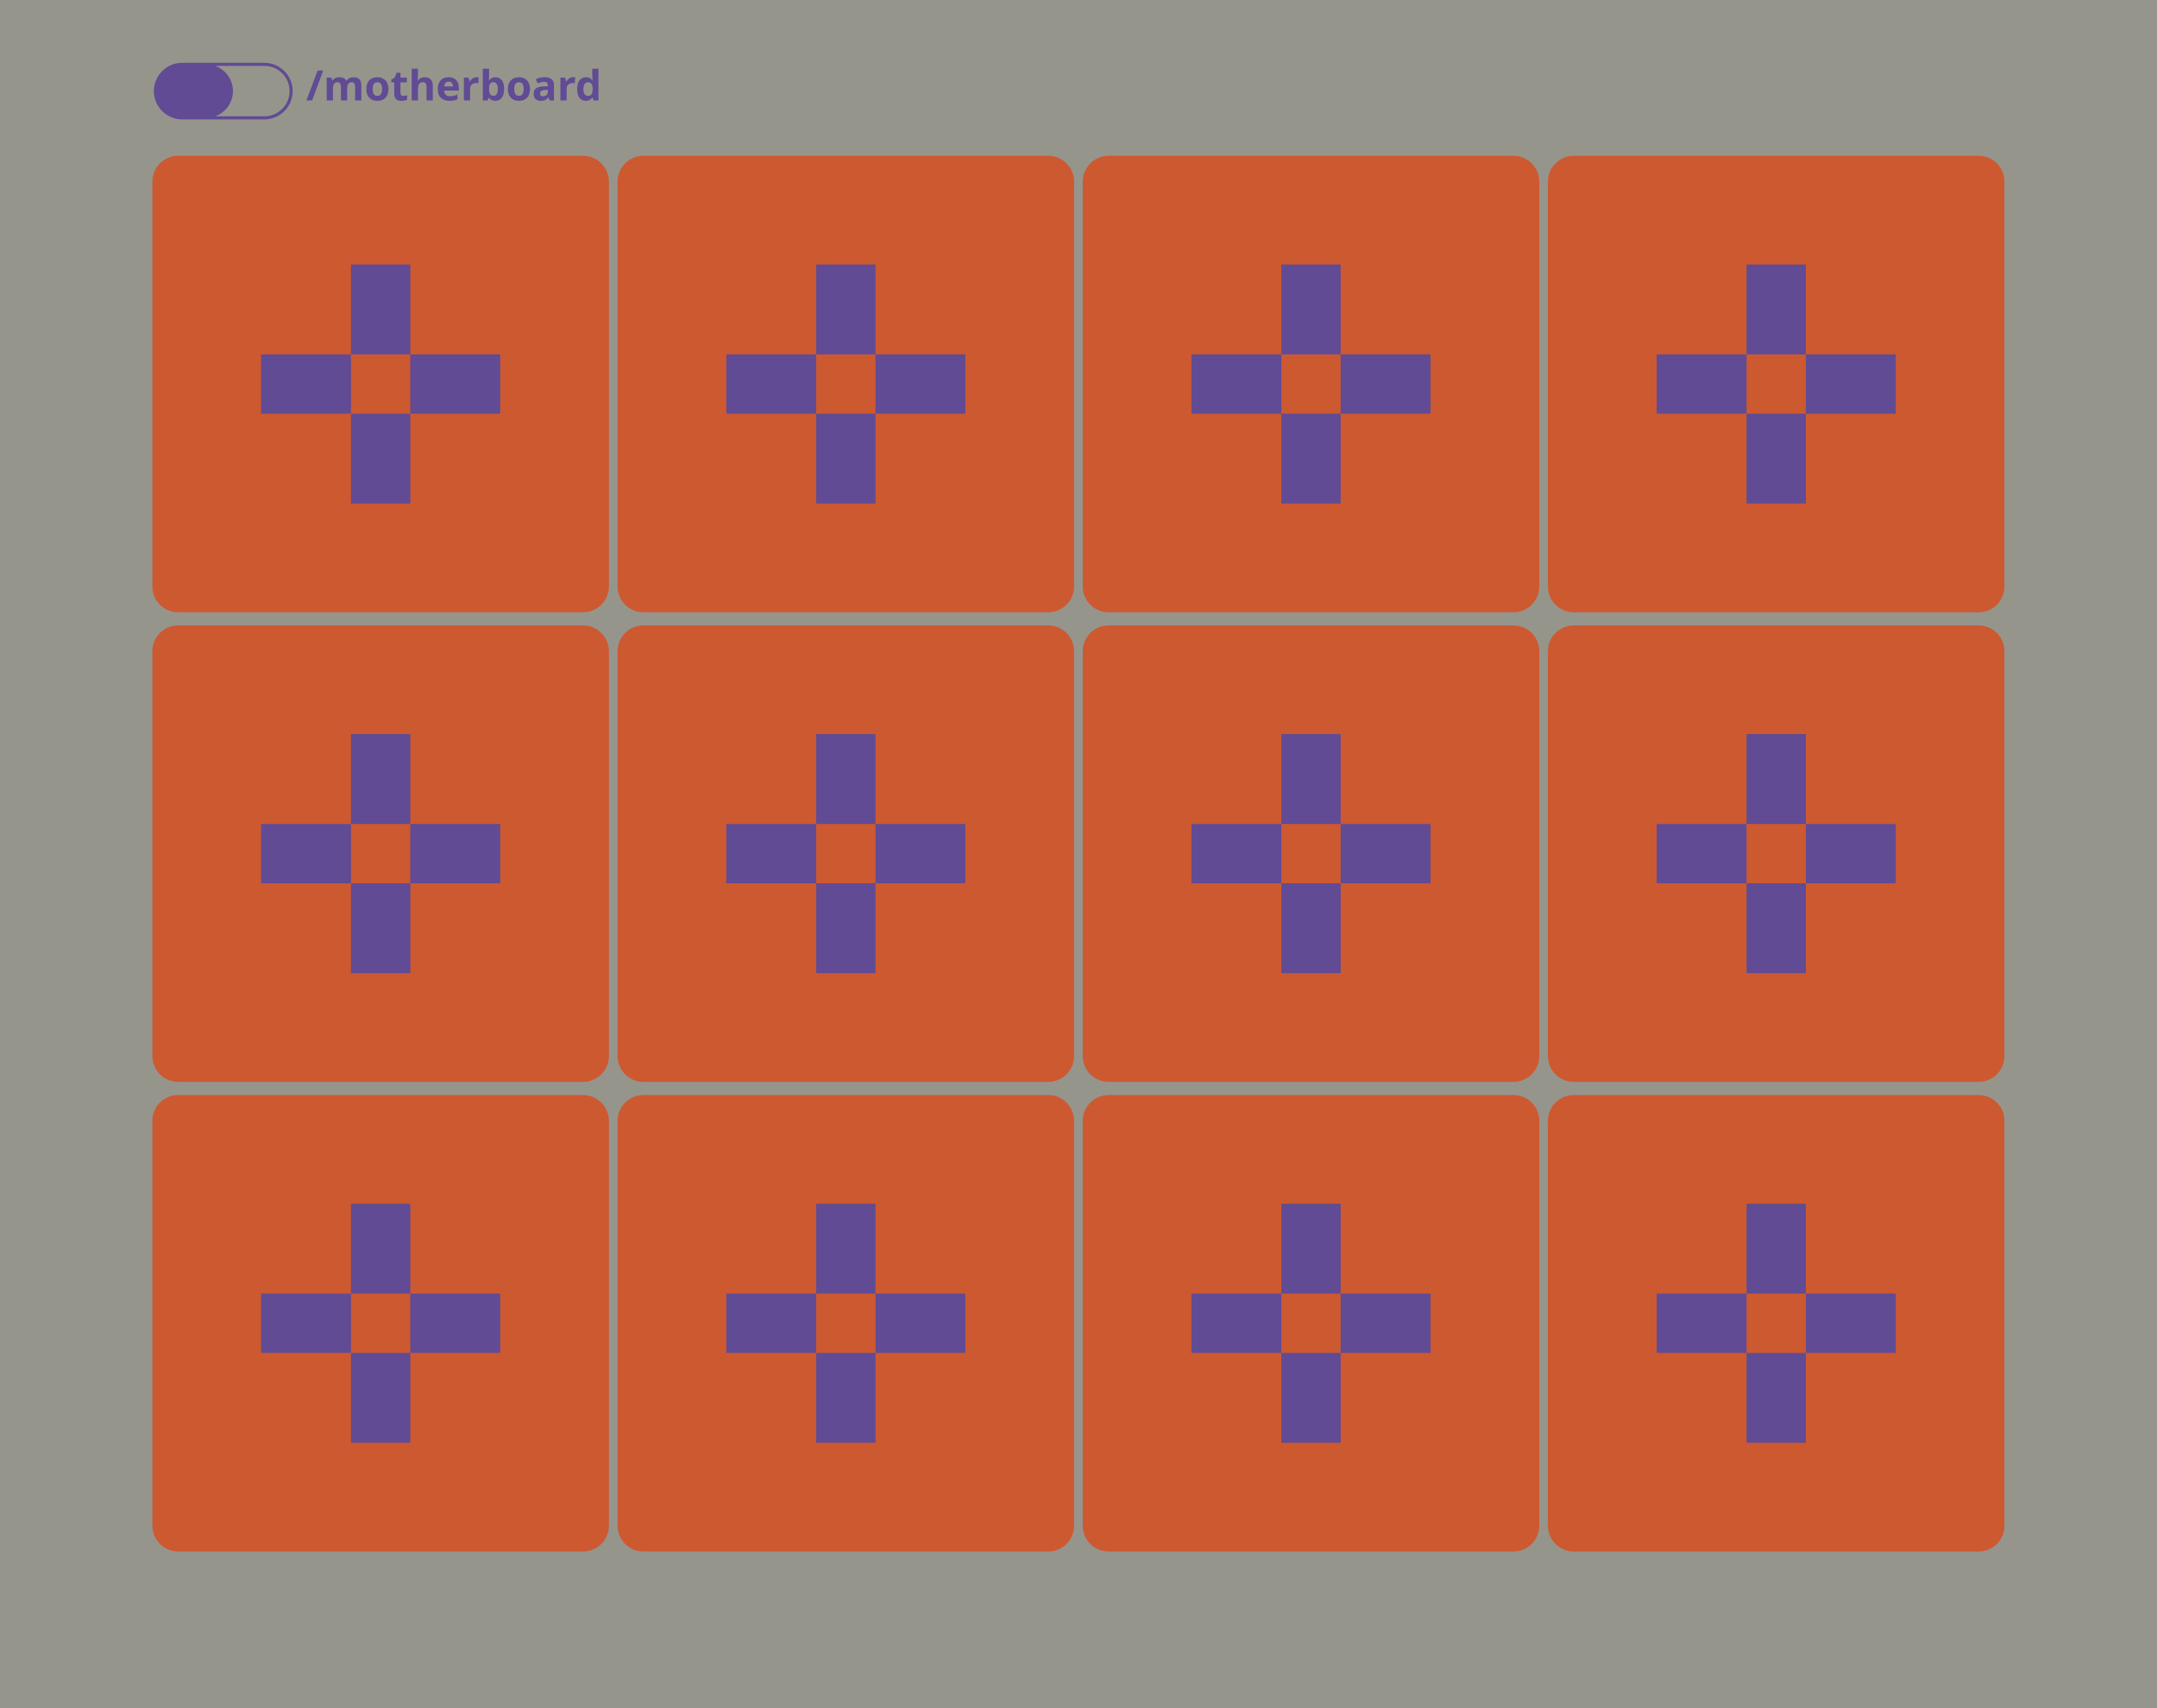
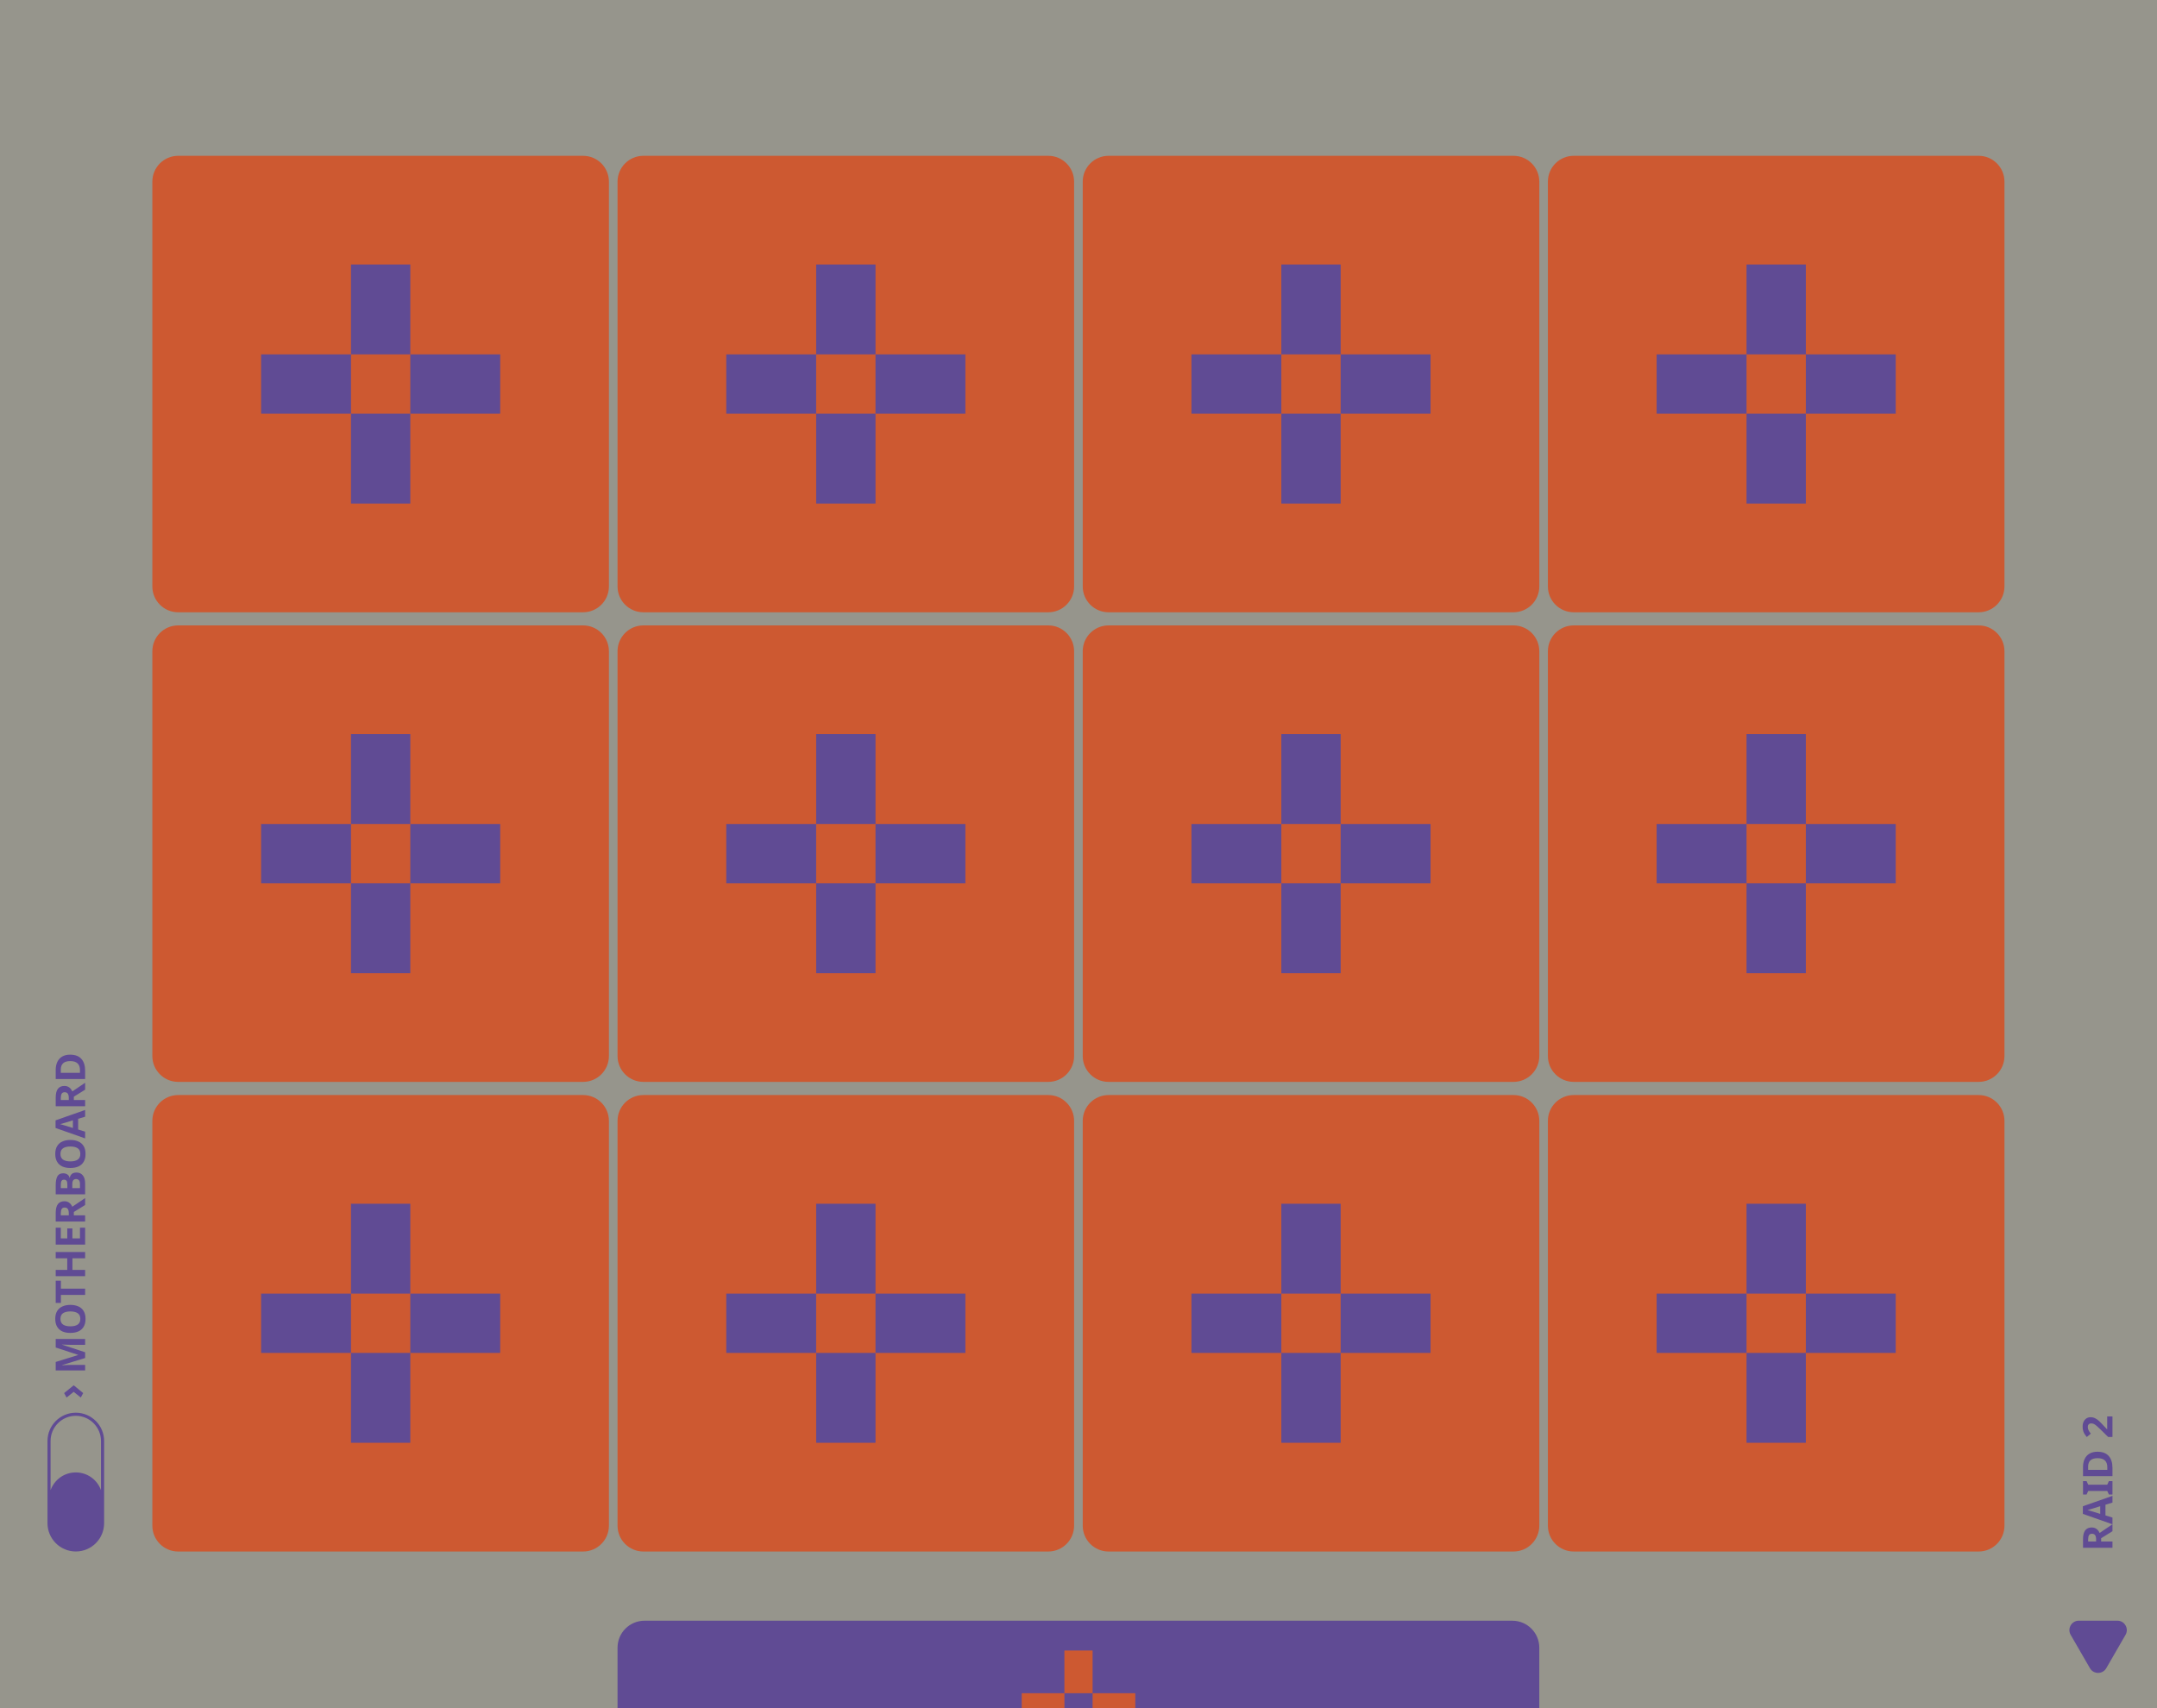
<svg xmlns="http://www.w3.org/2000/svg" id="Layer_1" data-name="Layer 1" viewBox="0 0 680.31 538.58">
  <defs>
    <style>
      .cls-1 {
        fill: #cd5931;
      }

-       .cls-2, .cls-3 {
+       .cls-2, .cls-3, .cls-4 {
        fill: #604b94;
      }

-       .cls-3 {
+       .cls-2, .cls-4 {
        font-family: Doto-ExtraBold, Doto;
-         font-size: 13.18px;
        font-variation-settings: 'ROND' 0, 'wght' 800;
        font-weight: 700;
      }

-       .cls-4 {
+       .cls-5, .cls-4 {
+         font-size: 13px;
+       }
+ 
+       .cls-6 {
        fill: #96958c;
+       }
+ 
+       .cls-7 {
+         font-size: 13.18px;
      }
    </style>
  </defs>
-   <rect class="cls-4" x="-8.5" y="-8.5" width="697.27" height="555.59" />
+   <rect class="cls-6" x="-8.5" y="-8.5" width="697.27" height="555.59" />
  <g>
    <rect class="cls-1" x="48.05" y="49.15" width="144" height="144" rx="8.15" ry="8.15" />
    <rect class="cls-1" x="194.77" y="49.15" width="144" height="144" rx="8.15" ry="8.15" />
    <rect class="cls-1" x="341.49" y="49.15" width="144" height="144" rx="8.15" ry="8.15" />
    <rect class="cls-1" x="488.2" y="49.15" width="144" height="144" rx="8.15" ry="8.15" />
    <g>
      <rect class="cls-1" x="48.05" y="197.29" width="144" height="144" rx="8.15" ry="8.15" />
      <rect class="cls-1" x="194.77" y="197.29" width="144" height="144" rx="8.15" ry="8.15" />
      <rect class="cls-1" x="341.49" y="197.29" width="144" height="144" rx="8.15" ry="8.15" />
      <rect class="cls-1" x="488.2" y="197.29" width="144" height="144" rx="8.15" ry="8.15" />
    </g>
    <rect class="cls-1" x="48.05" y="345.44" width="144" height="144" rx="8.15" ry="8.15" />
    <rect class="cls-1" x="194.77" y="345.44" width="144" height="144" rx="8.15" ry="8.15" />
    <rect class="cls-1" x="341.49" y="345.44" width="144" height="144" rx="8.15" ry="8.15" />
    <rect class="cls-1" x="488.2" y="345.44" width="144" height="144" rx="8.15" ry="8.15" />
    <g id="_04" data-name="04">
-       <rect class="cls-2" x="550.85" y="379.73" width="18.71" height="28.35" />
-       <rect class="cls-2" x="550.85" y="426.79" width="18.71" height="28.35" />
-       <rect class="cls-2" x="569.56" y="408.08" width="28.35" height="18.71" />
-       <rect class="cls-2" x="522.5" y="408.08" width="28.35" height="18.71" />
+       <rect class="cls-3" x="550.85" y="379.73" width="18.71" height="28.35" />
+       <rect class="cls-3" x="550.85" y="426.79" width="18.71" height="28.35" />
+       <rect class="cls-3" x="569.56" y="408.08" width="28.35" height="18.71" />
+       <rect class="cls-3" x="522.5" y="408.08" width="28.35" height="18.71" />
    </g>
    <g id="_04-2" data-name="04">
-       <rect class="cls-2" x="404.13" y="379.73" width="18.71" height="28.35" />
-       <rect class="cls-2" x="404.13" y="426.79" width="18.71" height="28.35" />
-       <rect class="cls-2" x="422.84" y="408.08" width="28.35" height="18.71" />
-       <rect class="cls-2" x="375.78" y="408.08" width="28.35" height="18.71" />
+       <rect class="cls-3" x="404.13" y="379.73" width="18.71" height="28.35" />
+       <rect class="cls-3" x="404.13" y="426.79" width="18.71" height="28.35" />
+       <rect class="cls-3" x="422.84" y="408.08" width="28.35" height="18.71" />
+       <rect class="cls-3" x="375.78" y="408.08" width="28.35" height="18.71" />
    </g>
    <g id="_04-3" data-name="04">
-       <rect class="cls-2" x="257.42" y="379.73" width="18.71" height="28.35" />
-       <rect class="cls-2" x="257.42" y="426.79" width="18.71" height="28.35" />
-       <rect class="cls-2" x="276.13" y="408.08" width="28.35" height="18.71" />
-       <rect class="cls-2" x="229.06" y="408.08" width="28.35" height="18.71" />
+       <rect class="cls-3" x="257.42" y="379.73" width="18.71" height="28.35" />
+       <rect class="cls-3" x="257.42" y="426.79" width="18.71" height="28.35" />
+       <rect class="cls-3" x="276.13" y="408.08" width="28.35" height="18.71" />
+       <rect class="cls-3" x="229.06" y="408.08" width="28.35" height="18.71" />
    </g>
    <g id="_04-4" data-name="04">
-       <rect class="cls-2" x="110.7" y="379.73" width="18.71" height="28.35" />
-       <rect class="cls-2" x="110.7" y="426.79" width="18.71" height="28.35" />
-       <rect class="cls-2" x="129.41" y="408.08" width="28.35" height="18.71" />
-       <rect class="cls-2" x="82.35" y="408.08" width="28.35" height="18.71" />
+       <rect class="cls-3" x="110.7" y="379.73" width="18.71" height="28.35" />
+       <rect class="cls-3" x="110.7" y="426.79" width="18.71" height="28.35" />
+       <rect class="cls-3" x="129.41" y="408.08" width="28.35" height="18.71" />
+       <rect class="cls-3" x="82.35" y="408.08" width="28.35" height="18.71" />
    </g>
    <g id="_04-5" data-name="04">
-       <rect class="cls-2" x="550.85" y="231.58" width="18.71" height="28.35" />
-       <rect class="cls-2" x="550.85" y="278.65" width="18.71" height="28.35" />
-       <rect class="cls-2" x="569.56" y="259.94" width="28.35" height="18.71" />
-       <rect class="cls-2" x="522.5" y="259.94" width="28.35" height="18.71" />
+       <rect class="cls-3" x="550.85" y="231.58" width="18.71" height="28.35" />
+       <rect class="cls-3" x="550.85" y="278.65" width="18.71" height="28.35" />
+       <rect class="cls-3" x="569.56" y="259.94" width="28.35" height="18.71" />
+       <rect class="cls-3" x="522.5" y="259.94" width="28.35" height="18.71" />
    </g>
    <g id="_04-6" data-name="04">
-       <rect class="cls-2" x="404.13" y="231.58" width="18.71" height="28.35" />
-       <rect class="cls-2" x="404.13" y="278.65" width="18.71" height="28.35" />
-       <rect class="cls-2" x="422.84" y="259.94" width="28.35" height="18.71" />
-       <rect class="cls-2" x="375.78" y="259.94" width="28.35" height="18.71" />
+       <rect class="cls-3" x="404.13" y="231.58" width="18.71" height="28.35" />
+       <rect class="cls-3" x="404.13" y="278.65" width="18.71" height="28.35" />
+       <rect class="cls-3" x="422.84" y="259.94" width="28.35" height="18.71" />
+       <rect class="cls-3" x="375.78" y="259.94" width="28.35" height="18.71" />
    </g>
    <g id="_04-7" data-name="04">
-       <rect class="cls-2" x="257.42" y="231.58" width="18.71" height="28.35" />
-       <rect class="cls-2" x="257.42" y="278.65" width="18.71" height="28.35" />
-       <rect class="cls-2" x="276.13" y="259.94" width="28.35" height="18.71" />
-       <rect class="cls-2" x="229.06" y="259.94" width="28.35" height="18.71" />
+       <rect class="cls-3" x="257.42" y="231.58" width="18.71" height="28.35" />
+       <rect class="cls-3" x="257.42" y="278.65" width="18.71" height="28.35" />
+       <rect class="cls-3" x="276.13" y="259.94" width="28.35" height="18.71" />
+       <rect class="cls-3" x="229.06" y="259.94" width="28.35" height="18.71" />
    </g>
    <g id="_04-8" data-name="04">
-       <rect class="cls-2" x="110.7" y="231.58" width="18.71" height="28.35" />
-       <rect class="cls-2" x="110.7" y="278.65" width="18.71" height="28.35" />
-       <rect class="cls-2" x="129.41" y="259.94" width="28.35" height="18.71" />
-       <rect class="cls-2" x="82.35" y="259.94" width="28.35" height="18.71" />
+       <rect class="cls-3" x="110.7" y="231.58" width="18.71" height="28.35" />
+       <rect class="cls-3" x="110.7" y="278.65" width="18.71" height="28.35" />
+       <rect class="cls-3" x="129.41" y="259.94" width="28.35" height="18.71" />
+       <rect class="cls-3" x="82.35" y="259.94" width="28.35" height="18.71" />
    </g>
    <g id="_04-9" data-name="04">
-       <rect class="cls-2" x="550.85" y="83.44" width="18.71" height="28.35" />
-       <rect class="cls-2" x="550.85" y="130.5" width="18.71" height="28.35" />
-       <rect class="cls-2" x="569.56" y="111.79" width="28.35" height="18.71" />
-       <rect class="cls-2" x="522.5" y="111.79" width="28.35" height="18.71" />
+       <rect class="cls-3" x="550.85" y="83.44" width="18.71" height="28.35" />
+       <rect class="cls-3" x="550.85" y="130.5" width="18.71" height="28.35" />
+       <rect class="cls-3" x="569.56" y="111.79" width="28.35" height="18.71" />
+       <rect class="cls-3" x="522.5" y="111.79" width="28.35" height="18.71" />
    </g>
    <g id="_04-10" data-name="04">
-       <rect class="cls-2" x="404.13" y="83.44" width="18.71" height="28.35" />
-       <rect class="cls-2" x="404.13" y="130.5" width="18.71" height="28.35" />
-       <rect class="cls-2" x="422.84" y="111.79" width="28.35" height="18.71" />
-       <rect class="cls-2" x="375.78" y="111.79" width="28.35" height="18.71" />
+       <rect class="cls-3" x="404.13" y="83.44" width="18.71" height="28.35" />
+       <rect class="cls-3" x="404.13" y="130.5" width="18.71" height="28.35" />
+       <rect class="cls-3" x="422.84" y="111.79" width="28.35" height="18.71" />
+       <rect class="cls-3" x="375.78" y="111.79" width="28.35" height="18.71" />
    </g>
    <g id="_04-11" data-name="04">
-       <rect class="cls-2" x="257.42" y="83.44" width="18.71" height="28.35" />
-       <rect class="cls-2" x="257.42" y="130.5" width="18.71" height="28.35" />
-       <rect class="cls-2" x="276.13" y="111.79" width="28.35" height="18.71" />
-       <rect class="cls-2" x="229.06" y="111.79" width="28.35" height="18.71" />
+       <rect class="cls-3" x="257.42" y="83.44" width="18.71" height="28.35" />
+       <rect class="cls-3" x="257.42" y="130.5" width="18.71" height="28.35" />
+       <rect class="cls-3" x="276.13" y="111.79" width="28.35" height="18.71" />
+       <rect class="cls-3" x="229.06" y="111.79" width="28.35" height="18.71" />
    </g>
    <g id="_04-12" data-name="04">
-       <rect class="cls-2" x="110.7" y="83.44" width="18.71" height="28.35" />
-       <rect class="cls-2" x="110.7" y="130.5" width="18.71" height="28.35" />
-       <rect class="cls-2" x="129.41" y="111.79" width="28.35" height="18.71" />
-       <rect class="cls-2" x="82.35" y="111.79" width="28.35" height="18.71" />
+       <rect class="cls-3" x="110.7" y="83.44" width="18.71" height="28.35" />
+       <rect class="cls-3" x="110.7" y="130.5" width="18.71" height="28.35" />
+       <rect class="cls-3" x="129.41" y="111.79" width="28.35" height="18.71" />
+       <rect class="cls-3" x="82.35" y="111.79" width="28.35" height="18.71" />
    </g>
  </g>
-   <text class="cls-3" transform="translate(96.56 31.69)">
-     <tspan x="0" y="0">/motherboard</tspan>
+   <path class="cls-3" d="M203.28,511.27h273.7c4.7,0,8.51,3.81,8.51,8.51v27.31H194.77v-27.31c0-4.7,3.81-8.51,8.51-8.51Z" />
+   <path class="cls-3" d="M664.31,526.25l6.08-10.53c1.14-1.98-.29-4.46-2.58-4.46h-12.15c-2.29,0-3.72,2.48-2.58,4.46l6.08,10.53c1.14,1.98,4.01,1.98,5.15,0Z" />
+   <g id="_04-13" data-name="04">
+     <rect class="cls-1" x="335.71" y="520.67" width="8.89" height="13.47" />
+     <rect class="cls-1" x="344.6" y="534.14" width="13.47" height="8.89" />
+     <rect class="cls-1" x="322.25" y="534.14" width="13.47" height="8.89" />
+   </g>
+   <text class="cls-4" transform="translate(666.26 489.43) rotate(-90)">
+     <tspan x="0" y="0">RAID 2</tspan>
  </text>
-   <g id="_21" data-name="21">
-     <path class="cls-2" d="M83.38,19.81h-25.92c-4.92,0-8.93,4-8.93,8.93s4,8.93,8.93,8.93h25.92c4.92,0,8.93-4,8.93-8.93s-4-8.93-8.93-8.93ZM83.38,36.69h-15.51c3.27-1.16,5.6-4.28,5.6-7.95h0c0-3.67-2.34-6.78-5.6-7.95h15.51c4.38,0,7.95,3.57,7.95,7.95s-3.57,7.95-7.95,7.95Z" />
+   <g>
+     <text class="cls-2" transform="translate(26.85 441.4) rotate(-90)">
+       <tspan class="cls-7" x="0" y="0">›</tspan>
+       <tspan class="cls-5" x="7.91" y="0">MOTHERBOARD</tspan>
+     </text>
+     <g id="_21" data-name="21">
+       <path class="cls-3" d="M14.98,454.58v25.92c0,4.92,4,8.93,8.93,8.93s8.93-4,8.93-8.93v-25.92c0-4.92-4-8.93-8.93-8.93s-8.93,4-8.93,8.93ZM31.85,454.58v15.51c-1.16-3.27-4.28-5.6-7.95-5.6h0c-3.67,0-6.78,2.34-7.95,5.6v-15.51c0-4.38,3.57-7.95,7.95-7.95s7.95,3.57,7.95,7.95Z" />
+     </g>
  </g>
</svg>
